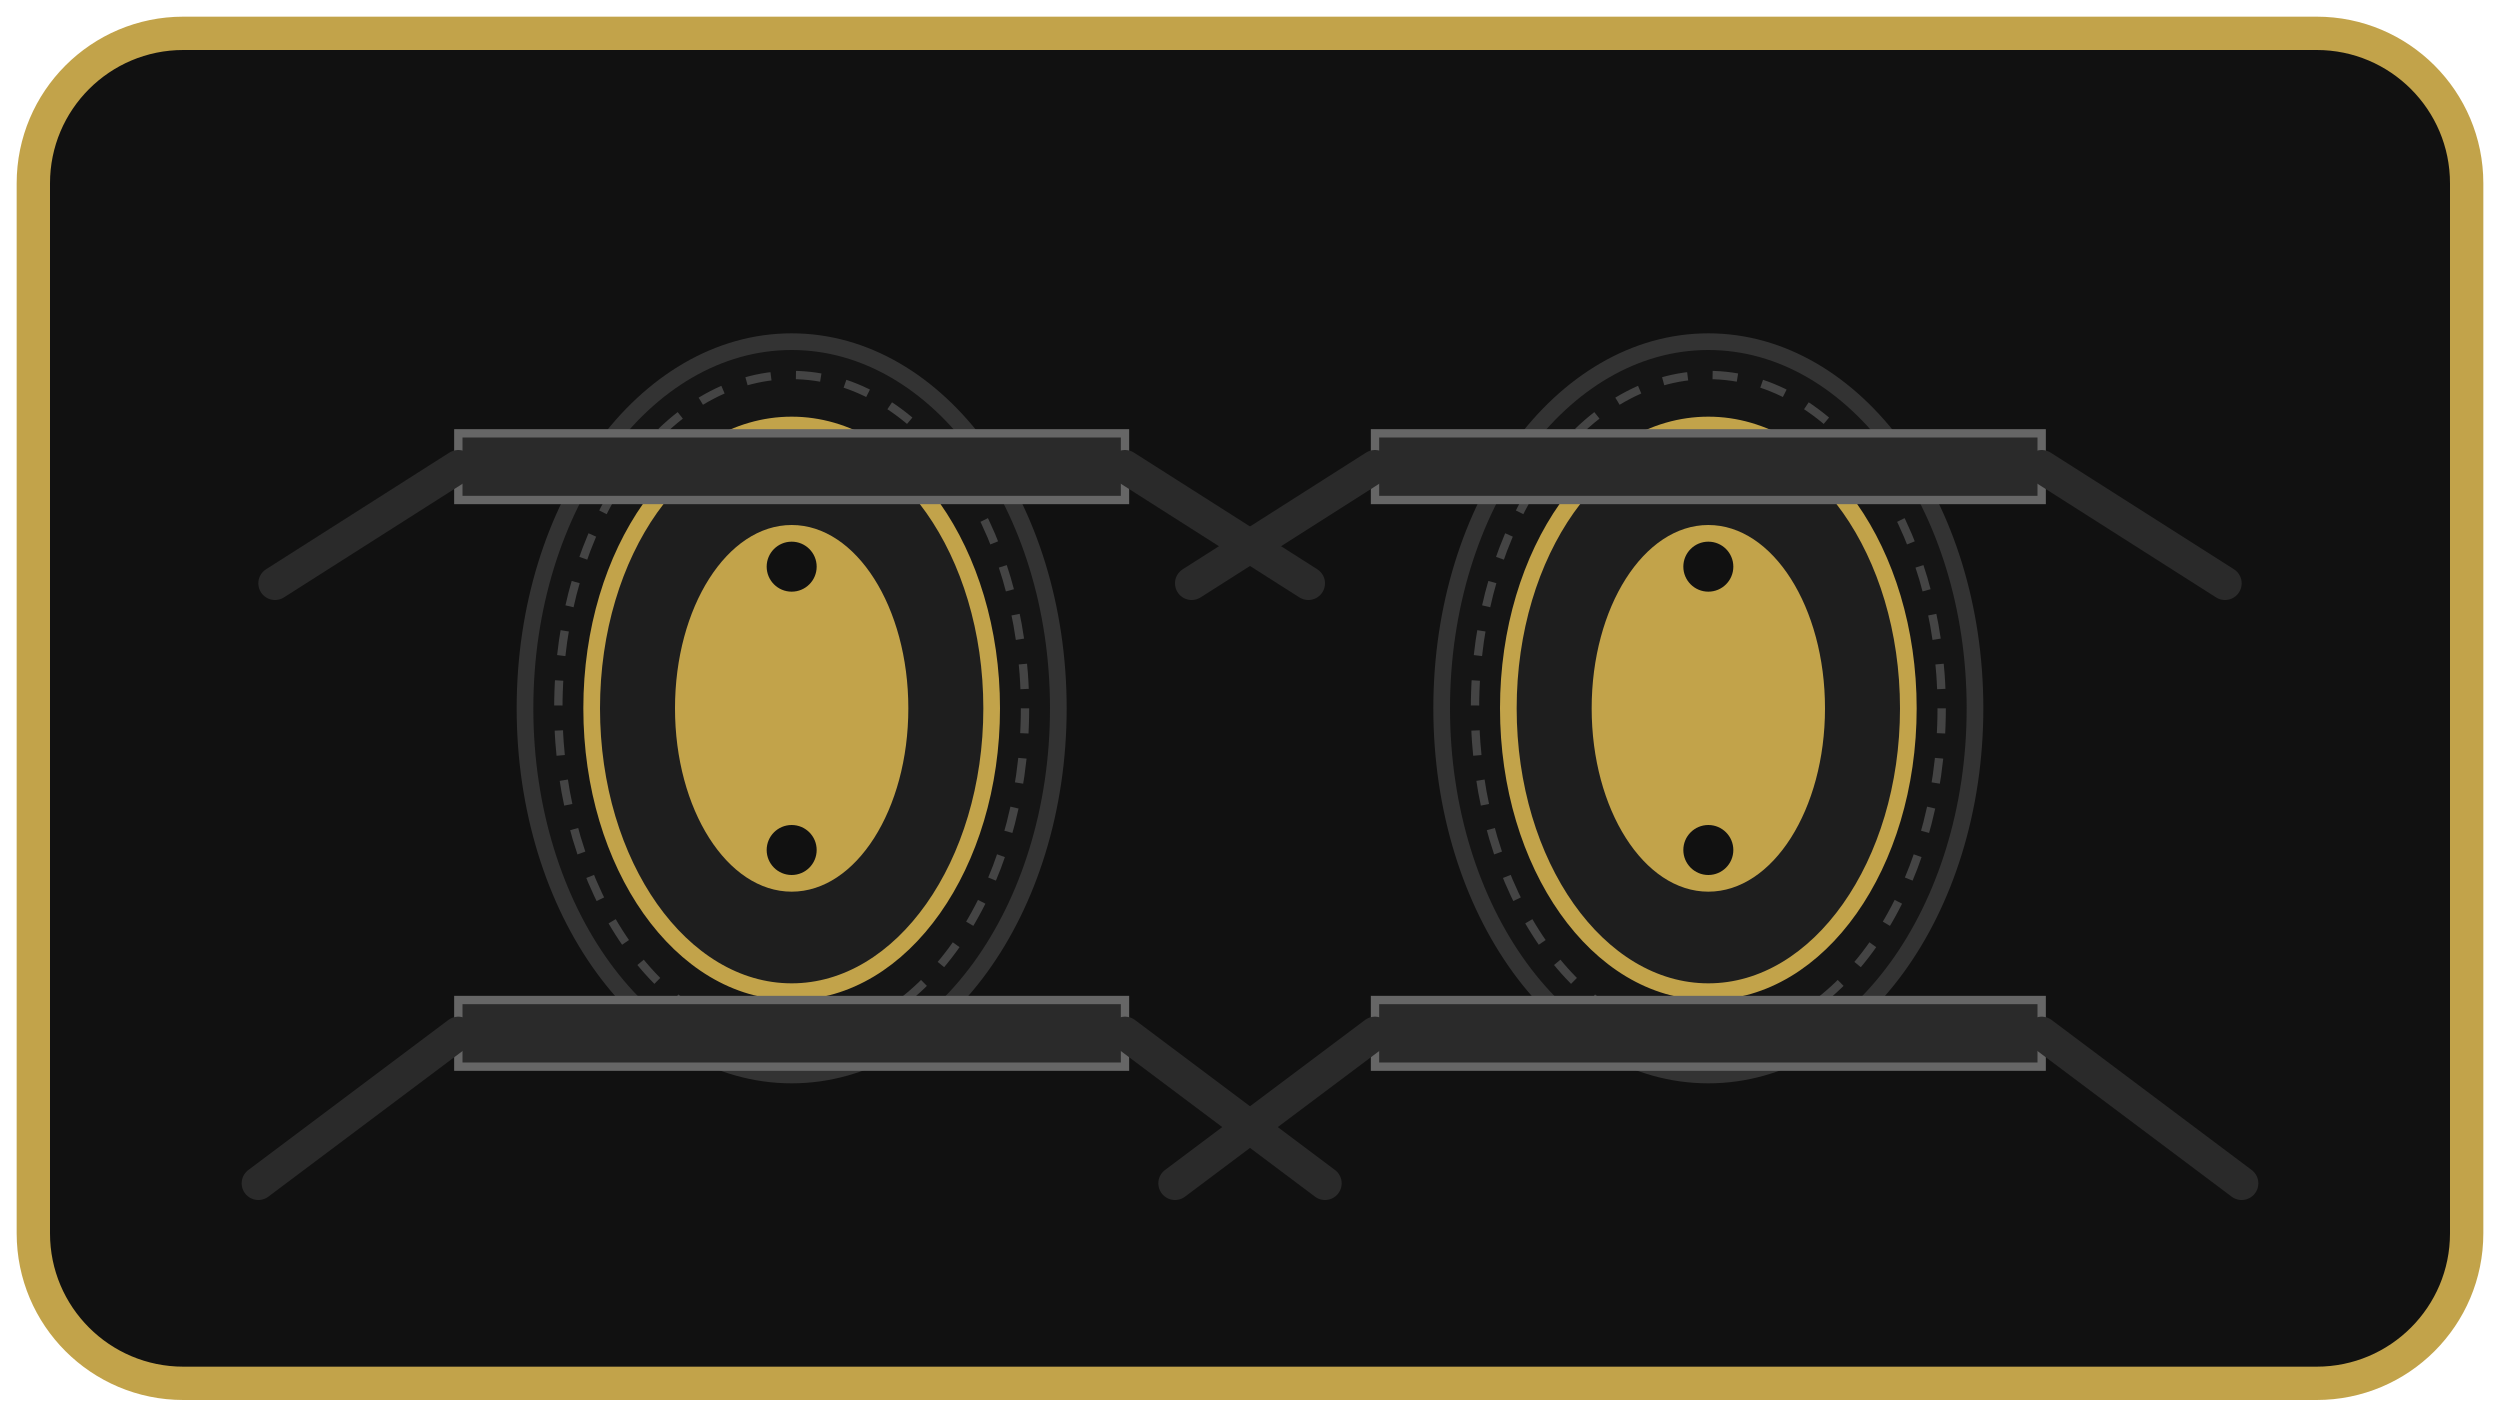
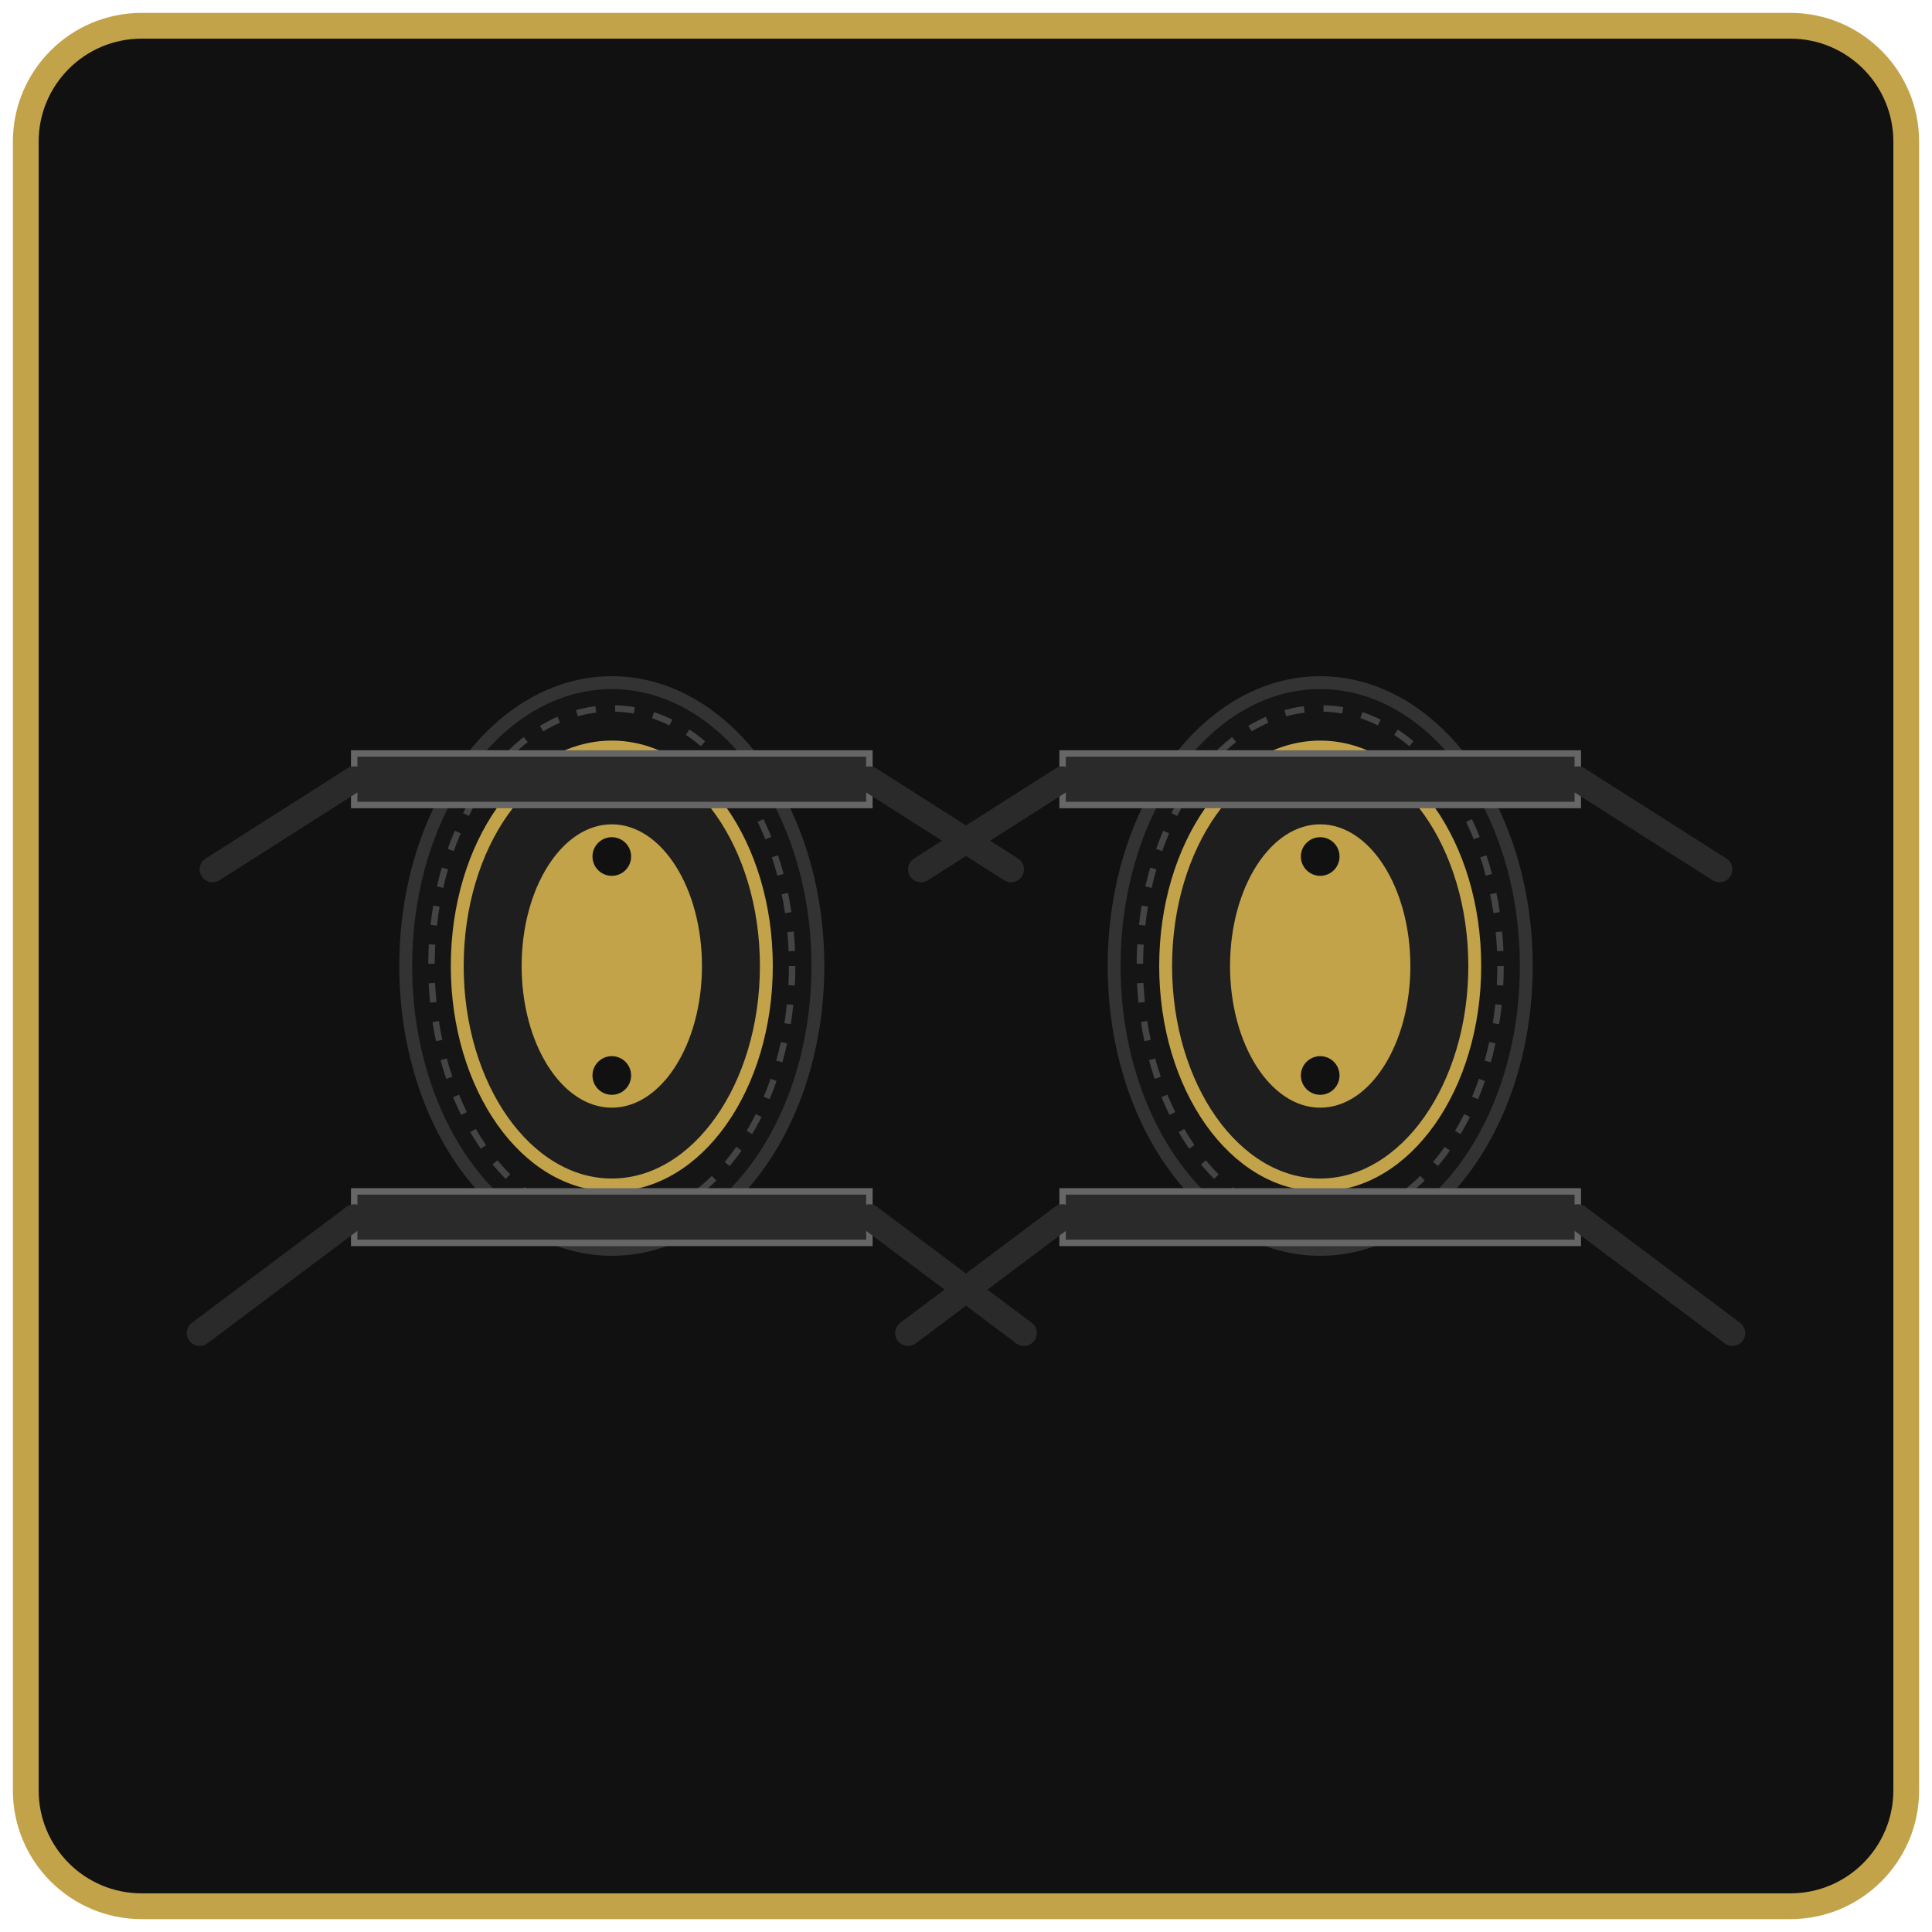
- <svg xmlns="http://www.w3.org/2000/svg" viewBox="0 0 300 170">
-   <rect x="4" y="4" width="292" height="162" rx="18" fill="#111111" stroke="#c2a34a" stroke-width="4" />
-   <ellipse cx="95" cy="85" rx="32" ry="44" fill="#151515" stroke="#333" stroke-width="2" />
-   <ellipse cx="95" cy="85" rx="28" ry="40" fill="none" stroke="#444" stroke-width="1" stroke-dasharray="3 3" />
-   <ellipse cx="95" cy="85" rx="24" ry="34" fill="#1e1e1e" stroke="#c2a34a" stroke-width="2" />
-   <ellipse cx="95" cy="85" rx="14" ry="22" fill="#c2a34a" />
-   <circle cx="95" cy="68" r="3" fill="#111111" />
-   <circle cx="95" cy="102" r="3" fill="#111111" />
-   <rect x="55" y="52" width="80" height="8" fill="#2a2a2a" stroke="#666" stroke-width="1" />
-   <rect x="55" y="120" width="80" height="8" fill="#2a2a2a" stroke="#666" stroke-width="1" />
-   <path d="M55 56 l-22 14" stroke="#2a2a2a" stroke-width="4" stroke-linecap="round" />
-   <path d="M135 56 l22 14" stroke="#2a2a2a" stroke-width="4" stroke-linecap="round" />
-   <path d="M55 124 l-24 18" stroke="#2a2a2a" stroke-width="4" stroke-linecap="round" />
-   <path d="M135 124 l24 18" stroke="#2a2a2a" stroke-width="4" stroke-linecap="round" />
-   <ellipse cx="205" cy="85" rx="32" ry="44" fill="#151515" stroke="#333" stroke-width="2" />
-   <ellipse cx="205" cy="85" rx="28" ry="40" fill="none" stroke="#444" stroke-width="1" stroke-dasharray="3 3" />
-   <ellipse cx="205" cy="85" rx="24" ry="34" fill="#1e1e1e" stroke="#c2a34a" stroke-width="2" />
-   <ellipse cx="205" cy="85" rx="14" ry="22" fill="#c2a34a" />
-   <circle cx="205" cy="68" r="3" fill="#111111" />
-   <circle cx="205" cy="102" r="3" fill="#111111" />
-   <rect x="165" y="52" width="80" height="8" fill="#2a2a2a" stroke="#666" stroke-width="1" />
-   <rect x="165" y="120" width="80" height="8" fill="#2a2a2a" stroke="#666" stroke-width="1" />
-   <path d="M165 56 l-22 14" stroke="#2a2a2a" stroke-width="4" stroke-linecap="round" />
-   <path d="M245 56 l22 14" stroke="#2a2a2a" stroke-width="4" stroke-linecap="round" />
-   <path d="M165 124 l-24 18" stroke="#2a2a2a" stroke-width="4" stroke-linecap="round" />
-   <path d="M245 124 l24 18" stroke="#2a2a2a" stroke-width="4" stroke-linecap="round" />
+ <svg xmlns="http://www.w3.org/2000/svg" viewBox="0 0 300 300">
+   <rect x="4" y="4" width="292" height="292" rx="18" fill="#111111" stroke="#c2a34a" stroke-width="4" />
+   <g transform="translate(0,65)">
+     <ellipse cx="95" cy="85" rx="32" ry="44" fill="#151515" stroke="#333" stroke-width="2" />
+     <ellipse cx="95" cy="85" rx="28" ry="40" fill="none" stroke="#444" stroke-width="1" stroke-dasharray="3 3" />
+     <ellipse cx="95" cy="85" rx="24" ry="34" fill="#1e1e1e" stroke="#c2a34a" stroke-width="2" />
+     <ellipse cx="95" cy="85" rx="14" ry="22" fill="#c2a34a" />
+     <circle cx="95" cy="68" r="3" fill="#111111" />
+     <circle cx="95" cy="102" r="3" fill="#111111" />
+     <rect x="55" y="52" width="80" height="8" fill="#2a2a2a" stroke="#666" stroke-width="1" />
+     <rect x="55" y="120" width="80" height="8" fill="#2a2a2a" stroke="#666" stroke-width="1" />
+     <path d="M55 56 l-22 14" stroke="#2a2a2a" stroke-width="4" stroke-linecap="round" />
+     <path d="M135 56 l22 14" stroke="#2a2a2a" stroke-width="4" stroke-linecap="round" />
+     <path d="M55 124 l-24 18" stroke="#2a2a2a" stroke-width="4" stroke-linecap="round" />
+     <path d="M135 124 l24 18" stroke="#2a2a2a" stroke-width="4" stroke-linecap="round" />
+     <ellipse cx="205" cy="85" rx="32" ry="44" fill="#151515" stroke="#333" stroke-width="2" />
+     <ellipse cx="205" cy="85" rx="28" ry="40" fill="none" stroke="#444" stroke-width="1" stroke-dasharray="3 3" />
+     <ellipse cx="205" cy="85" rx="24" ry="34" fill="#1e1e1e" stroke="#c2a34a" stroke-width="2" />
+     <ellipse cx="205" cy="85" rx="14" ry="22" fill="#c2a34a" />
+     <circle cx="205" cy="68" r="3" fill="#111111" />
+     <circle cx="205" cy="102" r="3" fill="#111111" />
+     <rect x="165" y="52" width="80" height="8" fill="#2a2a2a" stroke="#666" stroke-width="1" />
+     <rect x="165" y="120" width="80" height="8" fill="#2a2a2a" stroke="#666" stroke-width="1" />
+     <path d="M165 56 l-22 14" stroke="#2a2a2a" stroke-width="4" stroke-linecap="round" />
+     <path d="M245 56 l22 14" stroke="#2a2a2a" stroke-width="4" stroke-linecap="round" />
+     <path d="M165 124 l-24 18" stroke="#2a2a2a" stroke-width="4" stroke-linecap="round" />
+     <path d="M245 124 l24 18" stroke="#2a2a2a" stroke-width="4" stroke-linecap="round" />
+   </g>
</svg>
